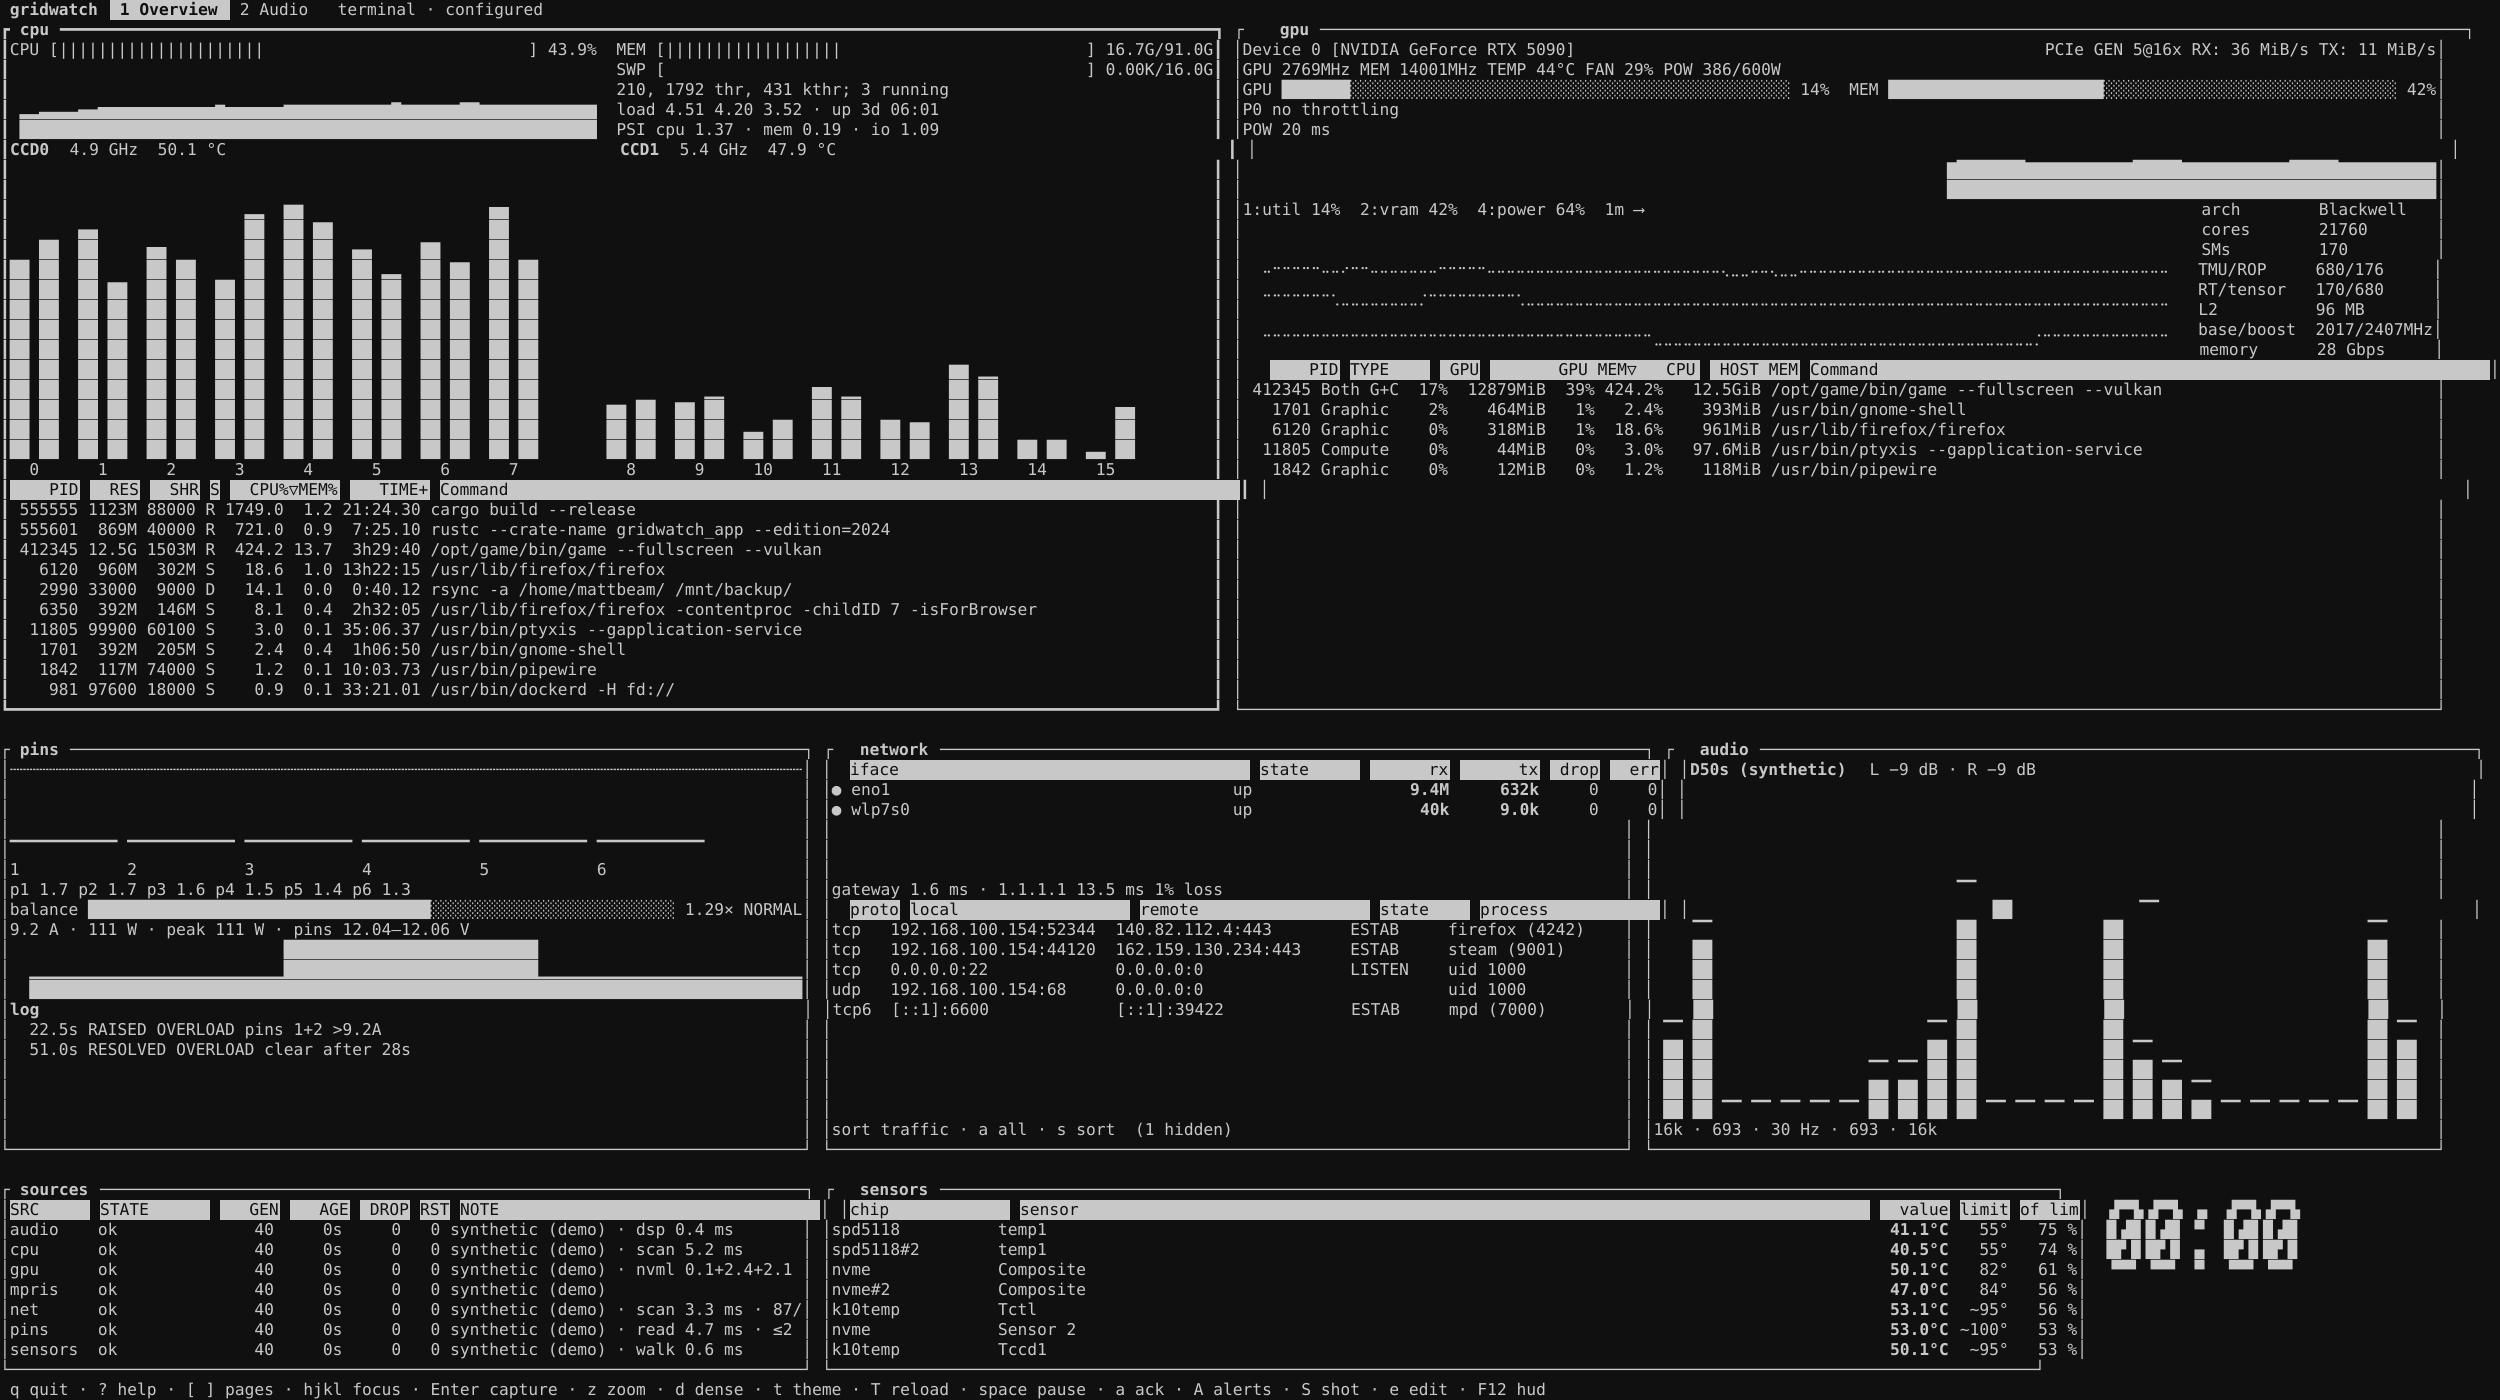
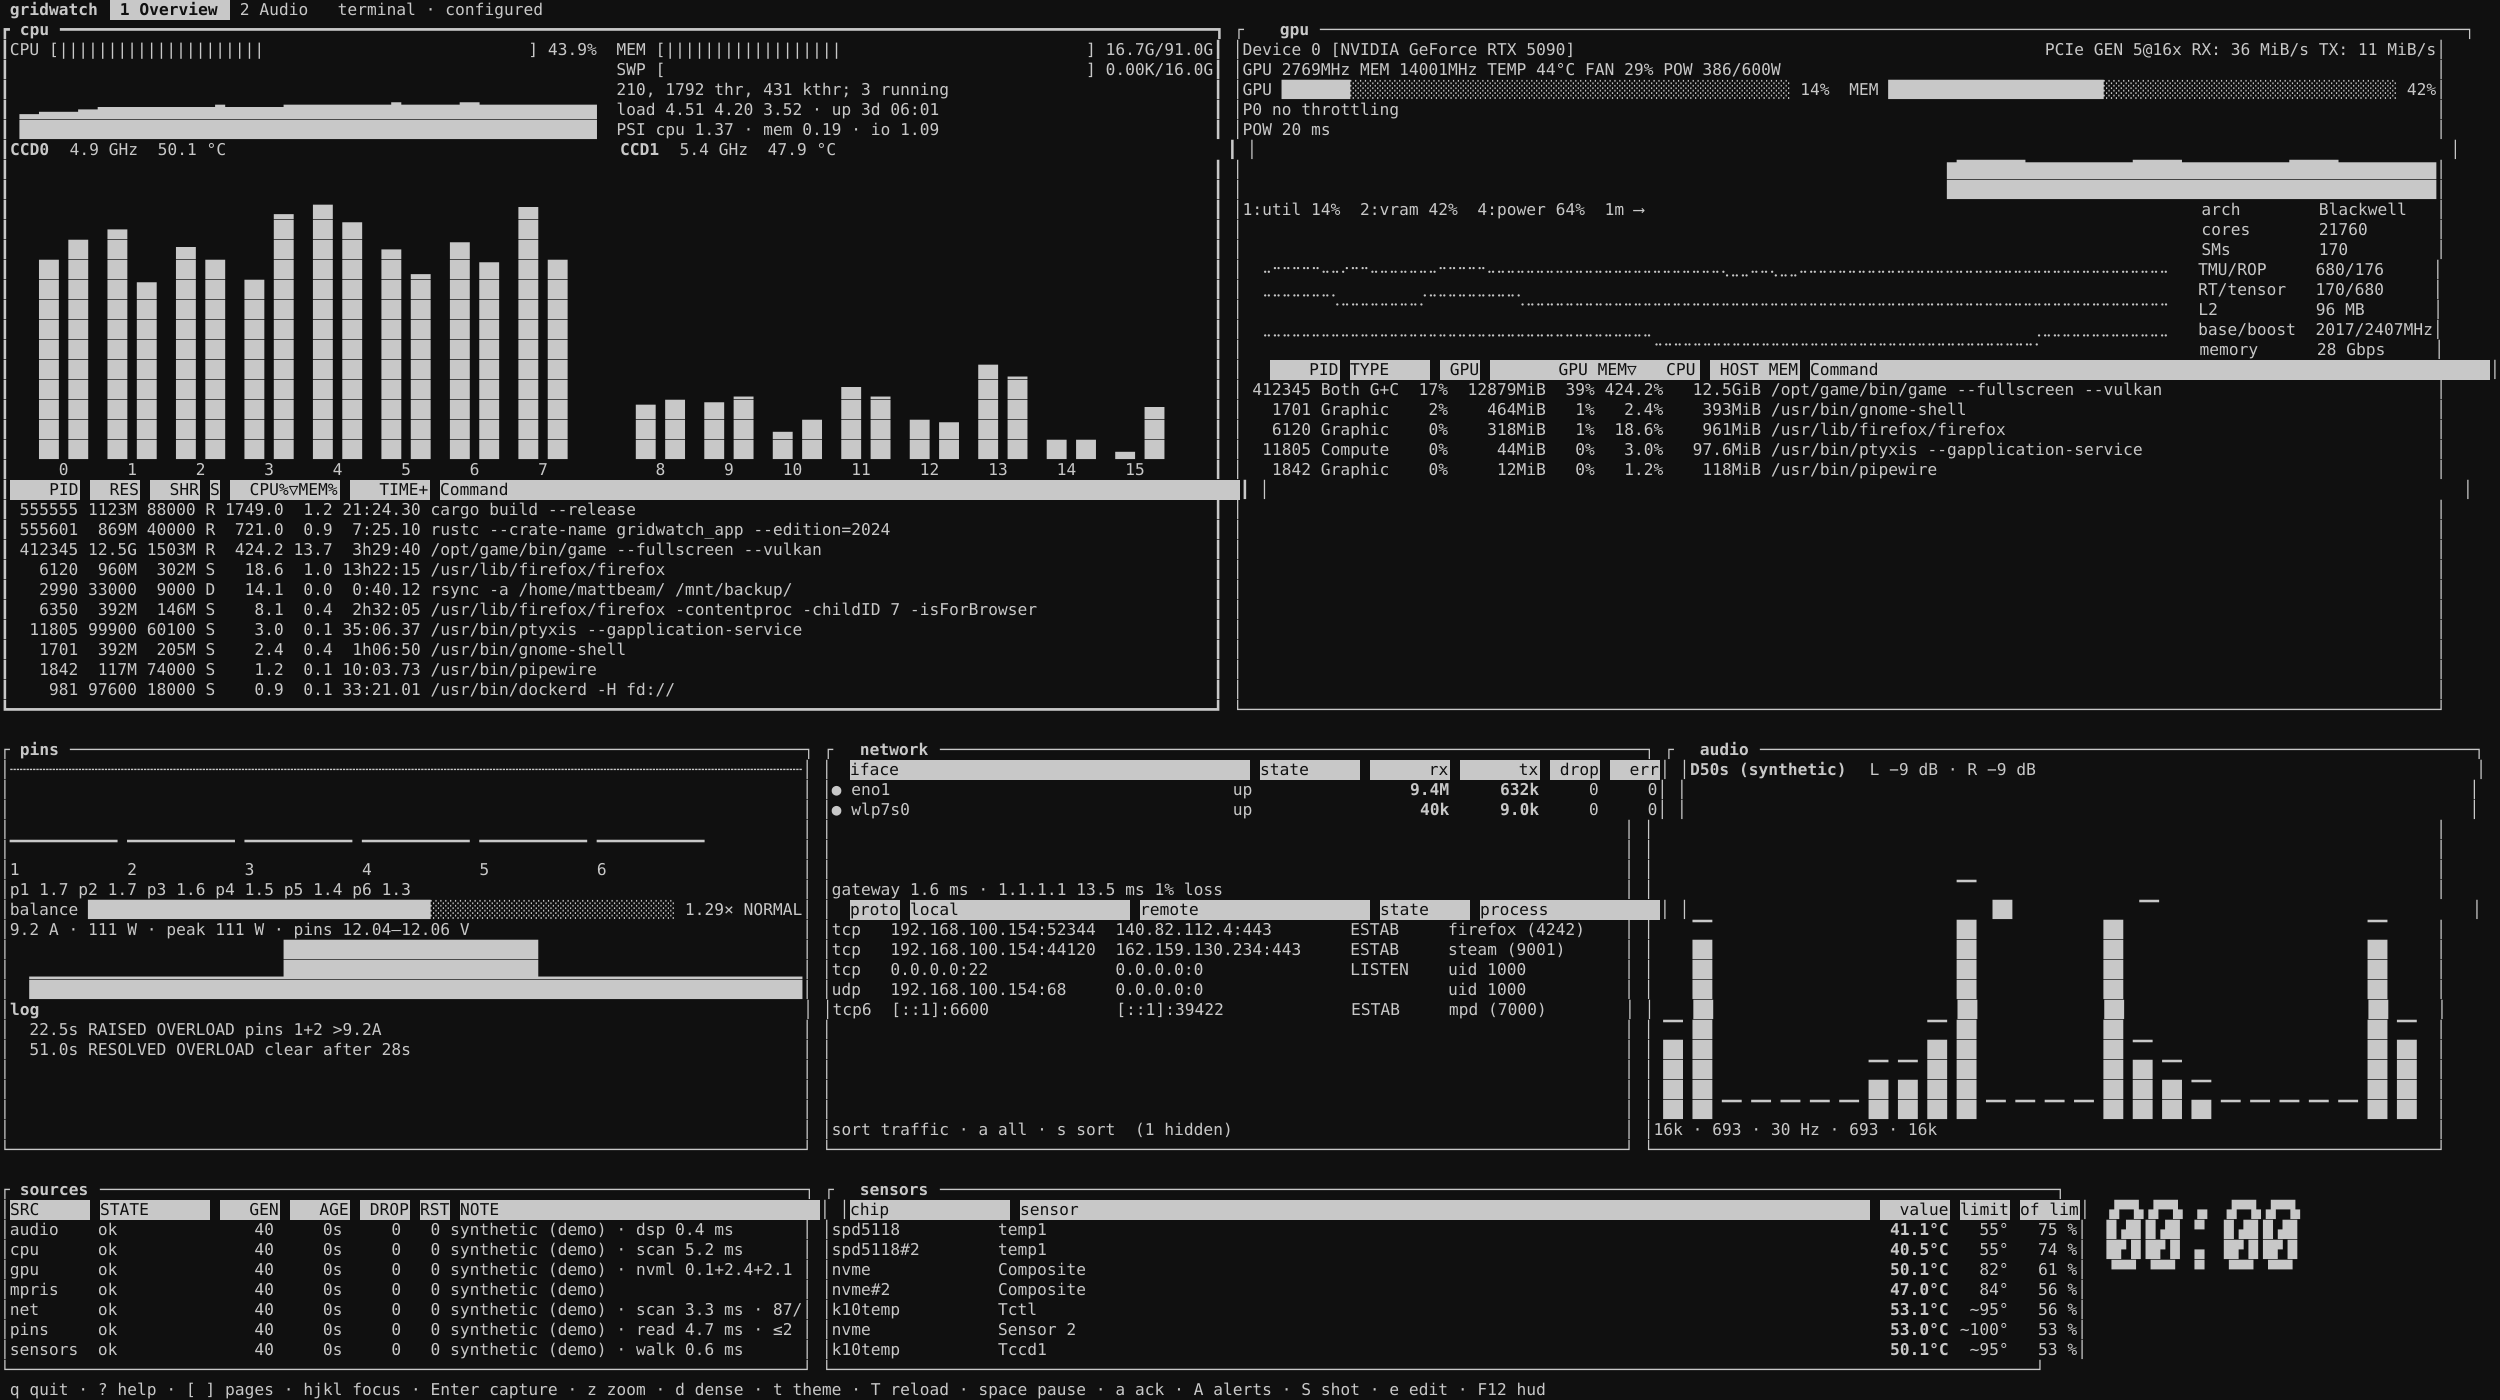
<svg xmlns="http://www.w3.org/2000/svg" width="2000" height="1120" viewBox="0 0 2000 1120" font-family="DejaVu Sans Mono, Menlo, Consolas, monospace" font-size="13">
  <rect width="2000" height="1120" fill="#101010" />
  <rect x="88" y="0" width="96" height="16" fill="#c8c8c8" />
  <rect x="1016" y="288" width="56" height="16" fill="#c8c8c8" />
  <rect x="1080" y="288" width="64" height="16" fill="#c8c8c8" />
  <rect x="1152" y="288" width="32" height="16" fill="#c8c8c8" />
  <rect x="1192" y="288" width="168" height="16" fill="#c8c8c8" />
  <rect x="1368" y="288" width="72" height="16" fill="#c8c8c8" />
  <rect x="1448" y="288" width="544" height="16" fill="#c8c8c8" />
  <rect x="8" y="384" width="56" height="16" fill="#c8c8c8" />
  <rect x="72" y="384" width="40" height="16" fill="#c8c8c8" />
  <rect x="120" y="384" width="40" height="16" fill="#c8c8c8" />
  <rect x="168" y="384" width="8" height="16" fill="#c8c8c8" />
  <rect x="184" y="384" width="88" height="16" fill="#c8c8c8" />
  <rect x="280" y="384" width="64" height="16" fill="#c8c8c8" />
  <rect x="352" y="384" width="640" height="16" fill="#c8c8c8" />
  <rect x="680" y="608" width="320" height="16" fill="#c8c8c8" />
  <rect x="1008" y="608" width="80" height="16" fill="#c8c8c8" />
  <rect x="1096" y="608" width="64" height="16" fill="#c8c8c8" />
  <rect x="1168" y="608" width="64" height="16" fill="#c8c8c8" />
  <rect x="1240" y="608" width="40" height="16" fill="#c8c8c8" />
  <rect x="1288" y="608" width="40" height="16" fill="#c8c8c8" />
  <rect x="680" y="720" width="40" height="16" fill="#c8c8c8" />
  <rect x="728" y="720" width="176" height="16" fill="#c8c8c8" />
  <rect x="912" y="720" width="184" height="16" fill="#c8c8c8" />
  <rect x="1104" y="720" width="72" height="16" fill="#c8c8c8" />
  <rect x="1184" y="720" width="144" height="16" fill="#c8c8c8" />
  <rect x="8" y="960" width="64" height="16" fill="#c8c8c8" />
  <rect x="80" y="960" width="88" height="16" fill="#c8c8c8" />
  <rect x="176" y="960" width="48" height="16" fill="#c8c8c8" />
  <rect x="232" y="960" width="48" height="16" fill="#c8c8c8" />
  <rect x="288" y="960" width="40" height="16" fill="#c8c8c8" />
  <rect x="336" y="960" width="24" height="16" fill="#c8c8c8" />
  <rect x="368" y="960" width="288" height="16" fill="#c8c8c8" />
  <rect x="680" y="960" width="128" height="16" fill="#c8c8c8" />
  <rect x="816" y="960" width="680" height="16" fill="#c8c8c8" />
  <rect x="1504" y="960" width="56" height="16" fill="#c8c8c8" />
  <rect x="1568" y="960" width="40" height="16" fill="#c8c8c8" />
  <rect x="1616" y="960" width="48" height="16" fill="#c8c8c8" />
  <text x="0" y="12" fill="#c8c8c8" font-weight="bold" textLength="88" lengthAdjust="spacingAndGlyphs" xml:space="preserve"> gridwatch </text>
  <text x="88" y="12" fill="#101010" font-weight="bold" textLength="96" lengthAdjust="spacingAndGlyphs" xml:space="preserve"> 1 Overview </text>
  <text x="184" y="12" fill="#c8c8c8" textLength="1816" lengthAdjust="spacingAndGlyphs" xml:space="preserve"> 2 Audio   terminal · configured                                                                                                                                                                                                   </text>
  <text x="0" y="28" fill="#c8c8c8" textLength="8" lengthAdjust="spacingAndGlyphs" xml:space="preserve">┏</text>
  <text x="8" y="28" fill="#c8c8c8" font-weight="bold" textLength="40" lengthAdjust="spacingAndGlyphs" xml:space="preserve"> cpu </text>
  <text x="48" y="28" fill="#c8c8c8" textLength="968" lengthAdjust="spacingAndGlyphs" xml:space="preserve">━━━━━━━━━━━━━━━━━━━━━━━━━━━━━━━━━━━━━━━━━━━━━━━━━━━━━━━━━━━━━━━━━━━━━━━━━━━━━━━━━━━━━━━━━━━━━━━━━━━━━━━━━━━━━━━━━━━━━━┓ ┌</text>
  <text x="1016" y="28" fill="#c8c8c8" font-weight="bold" textLength="40" lengthAdjust="spacingAndGlyphs" xml:space="preserve"> gpu </text>
  <text x="1056" y="28" fill="#c8c8c8" textLength="944" lengthAdjust="spacingAndGlyphs" xml:space="preserve">─────────────────────────────────────────────────────────────────────────────────────────────────────────────────────┐</text>
  <text x="0" y="44" fill="#c8c8c8" textLength="2000" lengthAdjust="spacingAndGlyphs" xml:space="preserve">┃CPU [|||||||||||||||||||||                           ] 43.9%  MEM [||||||||||||||||||                         ] 16.7G/91.0G┃ │Device 0 [NVIDIA GeForce RTX 5090]                                                PCIe GEN 5@16x RX: 36 MiB/s TX: 11 MiB/s│</text>
  <text x="0" y="60" fill="#c8c8c8" textLength="2000" lengthAdjust="spacingAndGlyphs" xml:space="preserve">┃                                                              SWP [                                           ] 0.00K/16.0G┃ │GPU 2769MHz MEM 14001MHz TEMP 44°C FAN 29% POW 386/600W                                                                   │</text>
  <text x="0" y="76" fill="#c8c8c8" textLength="2000" lengthAdjust="spacingAndGlyphs" xml:space="preserve">┃                                                              210, 1792 thr, 431 kthr; 3 running                           ┃ │GPU ███████░░░░░░░░░░░░░░░░░░░░░░░░░░░░░░░░░░░░░░░░░░░░░ 14%  MEM ██████████████████████░░░░░░░░░░░░░░░░░░░░░░░░░░░░░░ 42%│</text>
  <text x="0" y="92" fill="#c8c8c8" textLength="2000" lengthAdjust="spacingAndGlyphs" xml:space="preserve">┃ ▂▂▃▃▃▃▄▄▅▅▅▅▅▅▅▅▅▅▅▅▆▅▅▅▅▅▅▆▆▆▆▆▆▆▆▆▆▆▇▆▆▆▆▆▆▇▇▆▆▆▆▆▆▆▆▆▆▆▆  load 4.51 4.20 3.52 · up 3d 06:01                            ┃ │P0 no throttling                                                                                                          │</text>
  <text x="0" y="108" fill="#c8c8c8" textLength="2000" lengthAdjust="spacingAndGlyphs" xml:space="preserve">┃ ███████████████████████████████████████████████████████████  PSI cpu 1.37 · mem 0.19 · io 1.09                            ┃ │POW 20 ms                                                                                                                 │</text>
  <text x="0" y="124" fill="#c8c8c8" textLength="8" lengthAdjust="spacingAndGlyphs" xml:space="preserve">┃</text>
  <text x="8" y="124" fill="#c8c8c8" font-weight="bold" textLength="32" lengthAdjust="spacingAndGlyphs" xml:space="preserve">CCD0</text>
  <text x="40" y="124" fill="#c8c8c8" textLength="456" lengthAdjust="spacingAndGlyphs" xml:space="preserve">  4.9 GHz  50.1 °C                                       </text>
  <text x="496" y="124" fill="#c8c8c8" font-weight="bold" textLength="32" lengthAdjust="spacingAndGlyphs" xml:space="preserve">CCD1</text>
  <text x="528" y="124" fill="#c8c8c8" textLength="1472" lengthAdjust="spacingAndGlyphs" xml:space="preserve">  5.4 GHz  47.9 °C                                        ┃ │                                                                                                                          │</text>
  <text x="0" y="140" fill="#c8c8c8" textLength="2000" lengthAdjust="spacingAndGlyphs" xml:space="preserve">┃                                                                                                                           ┃ │                                                                        ▇███████▇▇▇▇▇▇▇▇▇▇▇█████▇▇▇▇▇▇▇▇▇▇▇█████▇▇▇▇▇▇▇▇▇▇│</text>
  <text x="0" y="156" fill="#c8c8c8" textLength="2000" lengthAdjust="spacingAndGlyphs" xml:space="preserve">┃                                                                                                                           ┃ │                                                                        ██████████████████████████████████████████████████│</text>
-   <text x="0" y="172" fill="#c8c8c8" textLength="2000" lengthAdjust="spacingAndGlyphs" xml:space="preserve">┃                        ▂▂  ▆▆                   ▅▅                                                                        ┃ │1:util 14%  2:vram 42%  4:power 64%  1m ⟶                                                         arch        Blackwell   │</text>
-   <text x="0" y="188" fill="#c8c8c8" textLength="2000" lengthAdjust="spacingAndGlyphs" xml:space="preserve">┃       ▄▄               ██  ██ ▇▇                ██                                                                        ┃ │                                                                                                  cores       21760       │</text>
-   <text x="0" y="204" fill="#c8c8c8" textLength="2000" lengthAdjust="spacingAndGlyphs" xml:space="preserve">┃   ██  ██     ▅▅        ██  ██ ██  ▄▄     ▇▇     ██                                                                        ┃ │                                                                                                  SMs         170         │</text>
-   <text x="0" y="220" fill="#c8c8c8" textLength="2000" lengthAdjust="spacingAndGlyphs" xml:space="preserve">┃██ ██  ██     ██ ██     ██  ██ ██  ██ ▂▂  ██ ▇▇  ██ ██                                                                     ┃ │  ⠤⠒⠒⠒⠒⠒⠤⠤⠔⠒⠒⠤⠤⠤⠤⠤⠤⠤⠒⠒⠒⠒⠒⠤⠤⠤⠤⠤⠤⠤⠤⠤⠤⠤⠤⠤⠤⠤⠤⠤⠤⠤⠤⠤⠤⠤⠤⢄⣀⣀⠤⠤⢄⣀⣀⠤⠤⠤⠤⠤⠤⠤⠤⠤⠤⠤⠤⠤⠤⠤⠤⠤⠤⠤⠤⠤⠤⠤⠤⠤⠤⠤⠤⠤⠤⠤⠤⠤⠤⠤⠤⠤⠤   TMU/ROP     680/176     │</text>
-   <text x="0" y="236" fill="#c8c8c8" textLength="2000" lengthAdjust="spacingAndGlyphs" xml:space="preserve">┃██ ██  ██ ▇▇  ██ ██  ██ ██  ██ ██  ██ ██  ██ ██  ██ ██                                                                     ┃ │  ⣀⣀⣀⣀⣀⣀⣀⡀        ⢀⣀⣀⣀⣀⣀⣀⣀⣀⣀⡀                                                                     RT/tensor   170/680     │</text>
-   <text x="0" y="252" fill="#c8c8c8" textLength="2000" lengthAdjust="spacingAndGlyphs" xml:space="preserve">┃██ ██  ██ ██  ██ ██  ██ ██  ██ ██  ██ ██  ██ ██  ██ ██                                                                     ┃ │         ⠈⠉⠉⠉⠉⠉⠉⠉⠉⠁         ⠈⠉⠉⠉⠉⠉⠉⠉⠉⠉⠉⠉⠉⠉⠉⠉⠉⠉⠉⠉⠉⠉⠉⠉⠉⠉⠉⠉⠉⠉⠉⠉⠉⠉⠉⠉⠉⠉⠉⠉⠉⠉⠉⠉⠉⠉⠉⠉⠉⠉⠉⠉⠉⠉⠉⠉⠉⠉⠉⠉⠉⠉⠉⠉⠉⠉⠉   L2          96 MB       │</text>
-   <text x="0" y="268" fill="#c8c8c8" textLength="2000" lengthAdjust="spacingAndGlyphs" xml:space="preserve">┃██ ██  ██ ██  ██ ██  ██ ██  ██ ██  ██ ██  ██ ██  ██ ██                                                                     ┃ │  ⣀⣀⣀⣀⣀⣀⣀⣀⣀⣀⣀⣀⣀⣀⣀⣀⣀⣀⣀⣀⣀⣀⣀⣀⣀⣀⣀⣀⣀⣀⣀⣀⣀⣀⣀⣀⣀⣀⣀⣀                                       ⢀⣀⣀⣀⣀⣀⣀⣀⣀⣀⣀⣀⣀⣀   base/boost  2017/2407MHz│</text>
-   <text x="0" y="284" fill="#c8c8c8" textLength="2000" lengthAdjust="spacingAndGlyphs" xml:space="preserve">┃██ ██  ██ ██  ██ ██  ██ ██  ██ ██  ██ ██  ██ ██  ██ ██                                                                     ┃ │                                          ⠉⠉⠉⠉⠉⠉⠉⠉⠉⠉⠉⠉⠉⠉⠉⠉⠉⠉⠉⠉⠉⠉⠉⠉⠉⠉⠉⠉⠉⠉⠉⠉⠉⠉⠉⠉⠉⠉⠉⠁                memory      28 Gbps     │</text>
-   <text x="0" y="300" fill="#c8c8c8" textLength="1016" lengthAdjust="spacingAndGlyphs" xml:space="preserve">┃██ ██  ██ ██  ██ ██  ██ ██  ██ ██  ██ ██  ██ ██  ██ ██                                          ▆▆ ▁▁                      ┃ │</text>
+   <text x="0" y="172" fill="#c8c8c8" textLength="2000" lengthAdjust="spacingAndGlyphs" xml:space="preserve">┃                           ▂▂  ▆▆                   ▅▅                                                                     ┃ │1:util 14%  2:vram 42%  4:power 64%  1m ⟶                                                         arch        Blackwell   │</text>
+   <text x="0" y="188" fill="#c8c8c8" textLength="2000" lengthAdjust="spacingAndGlyphs" xml:space="preserve">┃          ▄▄               ██  ██ ▇▇                ██                                                                     ┃ │                                                                                                  cores       21760       │</text>
+   <text x="0" y="204" fill="#c8c8c8" textLength="2000" lengthAdjust="spacingAndGlyphs" xml:space="preserve">┃      ██  ██     ▅▅        ██  ██ ██  ▄▄     ▇▇     ██                                                                     ┃ │                                                                                                  SMs         170         │</text>
+   <text x="0" y="220" fill="#c8c8c8" textLength="2000" lengthAdjust="spacingAndGlyphs" xml:space="preserve">┃   ██ ██  ██     ██ ██     ██  ██ ██  ██ ▂▂  ██ ▇▇  ██ ██                                                                  ┃ │  ⠤⠒⠒⠒⠒⠒⠤⠤⠔⠒⠒⠤⠤⠤⠤⠤⠤⠤⠒⠒⠒⠒⠒⠤⠤⠤⠤⠤⠤⠤⠤⠤⠤⠤⠤⠤⠤⠤⠤⠤⠤⠤⠤⠤⠤⠤⠤⢄⣀⣀⠤⠤⢄⣀⣀⠤⠤⠤⠤⠤⠤⠤⠤⠤⠤⠤⠤⠤⠤⠤⠤⠤⠤⠤⠤⠤⠤⠤⠤⠤⠤⠤⠤⠤⠤⠤⠤⠤⠤⠤⠤⠤⠤   TMU/ROP     680/176     │</text>
+   <text x="0" y="236" fill="#c8c8c8" textLength="2000" lengthAdjust="spacingAndGlyphs" xml:space="preserve">┃   ██ ██  ██ ▇▇  ██ ██  ██ ██  ██ ██  ██ ██  ██ ██  ██ ██                                                                  ┃ │  ⣀⣀⣀⣀⣀⣀⣀⡀        ⢀⣀⣀⣀⣀⣀⣀⣀⣀⣀⡀                                                                     RT/tensor   170/680     │</text>
+   <text x="0" y="252" fill="#c8c8c8" textLength="2000" lengthAdjust="spacingAndGlyphs" xml:space="preserve">┃   ██ ██  ██ ██  ██ ██  ██ ██  ██ ██  ██ ██  ██ ██  ██ ██                                                                  ┃ │         ⠈⠉⠉⠉⠉⠉⠉⠉⠉⠁         ⠈⠉⠉⠉⠉⠉⠉⠉⠉⠉⠉⠉⠉⠉⠉⠉⠉⠉⠉⠉⠉⠉⠉⠉⠉⠉⠉⠉⠉⠉⠉⠉⠉⠉⠉⠉⠉⠉⠉⠉⠉⠉⠉⠉⠉⠉⠉⠉⠉⠉⠉⠉⠉⠉⠉⠉⠉⠉⠉⠉⠉⠉⠉⠉⠉⠉⠉   L2          96 MB       │</text>
+   <text x="0" y="268" fill="#c8c8c8" textLength="2000" lengthAdjust="spacingAndGlyphs" xml:space="preserve">┃   ██ ██  ██ ██  ██ ██  ██ ██  ██ ██  ██ ██  ██ ██  ██ ██                                                                  ┃ │  ⣀⣀⣀⣀⣀⣀⣀⣀⣀⣀⣀⣀⣀⣀⣀⣀⣀⣀⣀⣀⣀⣀⣀⣀⣀⣀⣀⣀⣀⣀⣀⣀⣀⣀⣀⣀⣀⣀⣀⣀                                       ⢀⣀⣀⣀⣀⣀⣀⣀⣀⣀⣀⣀⣀⣀   base/boost  2017/2407MHz│</text>
+   <text x="0" y="284" fill="#c8c8c8" textLength="2000" lengthAdjust="spacingAndGlyphs" xml:space="preserve">┃   ██ ██  ██ ██  ██ ██  ██ ██  ██ ██  ██ ██  ██ ██  ██ ██                                                                  ┃ │                                          ⠉⠉⠉⠉⠉⠉⠉⠉⠉⠉⠉⠉⠉⠉⠉⠉⠉⠉⠉⠉⠉⠉⠉⠉⠉⠉⠉⠉⠉⠉⠉⠉⠉⠉⠉⠉⠉⠉⠉⠁                memory      28 Gbps     │</text>
+   <text x="0" y="300" fill="#c8c8c8" textLength="1016" lengthAdjust="spacingAndGlyphs" xml:space="preserve">┃   ██ ██  ██ ██  ██ ██  ██ ██  ██ ██  ██ ██  ██ ██  ██ ██                                          ▆▆ ▁▁                   ┃ │</text>
  <text x="1016" y="300" fill="#101010" textLength="56" lengthAdjust="spacingAndGlyphs" xml:space="preserve">    PID</text>
  <text x="1080" y="300" fill="#101010" textLength="64" lengthAdjust="spacingAndGlyphs" xml:space="preserve">TYPE    </text>
  <text x="1152" y="300" fill="#101010" textLength="32" lengthAdjust="spacingAndGlyphs" xml:space="preserve"> GPU</text>
  <text x="1192" y="300" fill="#101010" textLength="168" lengthAdjust="spacingAndGlyphs" xml:space="preserve">       GPU MEM▽   CPU</text>
  <text x="1368" y="300" fill="#101010" textLength="72" lengthAdjust="spacingAndGlyphs" xml:space="preserve"> HOST MEM</text>
  <text x="1448" y="300" fill="#101010" textLength="544" lengthAdjust="spacingAndGlyphs" xml:space="preserve">Command                                                             </text>
  <text x="1992" y="300" fill="#c8c8c8" textLength="8" lengthAdjust="spacingAndGlyphs" xml:space="preserve">│</text>
-   <text x="0" y="316" fill="#c8c8c8" textLength="2000" lengthAdjust="spacingAndGlyphs" xml:space="preserve">┃██ ██  ██ ██  ██ ██  ██ ██  ██ ██  ██ ██  ██ ██  ██ ██                 ▁▁         ▅▅ ▁▁         ██ ██                      ┃ │ 412345 Both G+C  17%  12879MiB  39% 424.2%   12.5GiB /opt/game/bin/game --fullscreen --vulkan                            │</text>
-   <text x="0" y="332" fill="#c8c8c8" textLength="2000" lengthAdjust="spacingAndGlyphs" xml:space="preserve">┃██ ██  ██ ██  ██ ██  ██ ██  ██ ██  ██ ██  ██ ██  ██ ██       ▆▆ ██  ▇▇ ██         ██ ██         ██ ██            ▅▅        ┃ │   1701 Graphic    2%    464MiB   1%   2.4%    393MiB /usr/bin/gnome-shell                                                │</text>
-   <text x="0" y="348" fill="#c8c8c8" textLength="2000" lengthAdjust="spacingAndGlyphs" xml:space="preserve">┃██ ██  ██ ██  ██ ██  ██ ██  ██ ██  ██ ██  ██ ██  ██ ██       ██ ██  ██ ██  ▃▃ ██  ██ ██  ██ ▇▇  ██ ██            ██        ┃ │   6120 Graphic    0%    318MiB   1%  18.6%    961MiB /usr/lib/firefox/firefox                                            │</text>
-   <text x="0" y="364" fill="#c8c8c8" textLength="2000" lengthAdjust="spacingAndGlyphs" xml:space="preserve">┃██ ██  ██ ██  ██ ██  ██ ██  ██ ██  ██ ██  ██ ██  ██ ██       ██ ██  ██ ██  ██ ██  ██ ██  ██ ██  ██ ██  ██ ██  ▃▃ ██        ┃ │  11805 Compute    0%     44MiB   0%   3.0%   97.6MiB /usr/bin/ptyxis --gapplication-service                              │</text>
-   <text x="0" y="380" fill="#c8c8c8" textLength="2000" lengthAdjust="spacingAndGlyphs" xml:space="preserve">┃  0      1      2      3      4      5      6      7           8      9     10     11     12     13     14     15          ┃ │   1842 Graphic    0%     12MiB   0%   1.2%    118MiB /usr/bin/pipewire                                                   │</text>
+   <text x="0" y="316" fill="#c8c8c8" textLength="2000" lengthAdjust="spacingAndGlyphs" xml:space="preserve">┃   ██ ██  ██ ██  ██ ██  ██ ██  ██ ██  ██ ██  ██ ██  ██ ██                 ▁▁         ▅▅ ▁▁         ██ ██                   ┃ │ 412345 Both G+C  17%  12879MiB  39% 424.2%   12.5GiB /opt/game/bin/game --fullscreen --vulkan                            │</text>
+   <text x="0" y="332" fill="#c8c8c8" textLength="2000" lengthAdjust="spacingAndGlyphs" xml:space="preserve">┃   ██ ██  ██ ██  ██ ██  ██ ██  ██ ██  ██ ██  ██ ██  ██ ██       ▆▆ ██  ▇▇ ██         ██ ██         ██ ██            ▅▅     ┃ │   1701 Graphic    2%    464MiB   1%   2.4%    393MiB /usr/bin/gnome-shell                                                │</text>
+   <text x="0" y="348" fill="#c8c8c8" textLength="2000" lengthAdjust="spacingAndGlyphs" xml:space="preserve">┃   ██ ██  ██ ██  ██ ██  ██ ██  ██ ██  ██ ██  ██ ██  ██ ██       ██ ██  ██ ██  ▃▃ ██  ██ ██  ██ ▇▇  ██ ██            ██     ┃ │   6120 Graphic    0%    318MiB   1%  18.6%    961MiB /usr/lib/firefox/firefox                                            │</text>
+   <text x="0" y="364" fill="#c8c8c8" textLength="2000" lengthAdjust="spacingAndGlyphs" xml:space="preserve">┃   ██ ██  ██ ██  ██ ██  ██ ██  ██ ██  ██ ██  ██ ██  ██ ██       ██ ██  ██ ██  ██ ██  ██ ██  ██ ██  ██ ██  ██ ██  ▃▃ ██     ┃ │  11805 Compute    0%     44MiB   0%   3.0%   97.6MiB /usr/bin/ptyxis --gapplication-service                              │</text>
+   <text x="0" y="380" fill="#c8c8c8" textLength="2000" lengthAdjust="spacingAndGlyphs" xml:space="preserve">┃     0      1      2      3      4      5      6      7           8      9     10     11     12     13     14     15       ┃ │   1842 Graphic    0%     12MiB   0%   1.2%    118MiB /usr/bin/pipewire                                                   │</text>
  <text x="0" y="396" fill="#c8c8c8" textLength="8" lengthAdjust="spacingAndGlyphs" xml:space="preserve">┃</text>
  <text x="8" y="396" fill="#101010" textLength="56" lengthAdjust="spacingAndGlyphs" xml:space="preserve">    PID</text>
  <text x="72" y="396" fill="#101010" textLength="40" lengthAdjust="spacingAndGlyphs" xml:space="preserve">  RES</text>
  <text x="120" y="396" fill="#101010" textLength="40" lengthAdjust="spacingAndGlyphs" xml:space="preserve">  SHR</text>
  <text x="168" y="396" fill="#101010" textLength="8" lengthAdjust="spacingAndGlyphs" xml:space="preserve">S</text>
  <text x="184" y="396" fill="#101010" textLength="88" lengthAdjust="spacingAndGlyphs" xml:space="preserve">  CPU%▽MEM%</text>
  <text x="280" y="396" fill="#101010" textLength="64" lengthAdjust="spacingAndGlyphs" xml:space="preserve">   TIME+</text>
  <text x="352" y="396" fill="#101010" textLength="640" lengthAdjust="spacingAndGlyphs" xml:space="preserve">Command                                                                         </text>
  <text x="992" y="396" fill="#c8c8c8" textLength="1008" lengthAdjust="spacingAndGlyphs" xml:space="preserve">┃ │                                                                                                                          │</text>
  <text x="0" y="412" fill="#c8c8c8" textLength="2000" lengthAdjust="spacingAndGlyphs" xml:space="preserve">┃ 555555 1123M 88000 R 1749.0  1.2 21:24.30 cargo build --release                                                           ┃ │                                                                                                                          │</text>
  <text x="0" y="428" fill="#c8c8c8" textLength="2000" lengthAdjust="spacingAndGlyphs" xml:space="preserve">┃ 555601  869M 40000 R  721.0  0.9  7:25.10 rustc --crate-name gridwatch_app --edition=2024                                 ┃ │                                                                                                                          │</text>
  <text x="0" y="444" fill="#c8c8c8" textLength="2000" lengthAdjust="spacingAndGlyphs" xml:space="preserve">┃ 412345 12.5G 1503M R  424.2 13.7  3h29:40 /opt/game/bin/game --fullscreen --vulkan                                        ┃ │                                                                                                                          │</text>
  <text x="0" y="460" fill="#c8c8c8" textLength="2000" lengthAdjust="spacingAndGlyphs" xml:space="preserve">┃   6120  960M  302M S   18.6  1.0 13h22:15 /usr/lib/firefox/firefox                                                        ┃ │                                                                                                                          │</text>
  <text x="0" y="476" fill="#c8c8c8" textLength="2000" lengthAdjust="spacingAndGlyphs" xml:space="preserve">┃   2990 33000  9000 D   14.1  0.0  0:40.12 rsync -a /home/mattbeam/ /mnt/backup/                                           ┃ │                                                                                                                          │</text>
  <text x="0" y="492" fill="#c8c8c8" textLength="2000" lengthAdjust="spacingAndGlyphs" xml:space="preserve">┃   6350  392M  146M S    8.1  0.4  2h32:05 /usr/lib/firefox/firefox -contentproc -childID 7 -isForBrowser                  ┃ │                                                                                                                          │</text>
  <text x="0" y="508" fill="#c8c8c8" textLength="2000" lengthAdjust="spacingAndGlyphs" xml:space="preserve">┃  11805 99900 60100 S    3.0  0.1 35:06.37 /usr/bin/ptyxis --gapplication-service                                          ┃ │                                                                                                                          │</text>
  <text x="0" y="524" fill="#c8c8c8" textLength="2000" lengthAdjust="spacingAndGlyphs" xml:space="preserve">┃   1701  392M  205M S    2.4  0.4  1h06:50 /usr/bin/gnome-shell                                                            ┃ │                                                                                                                          │</text>
  <text x="0" y="540" fill="#c8c8c8" textLength="2000" lengthAdjust="spacingAndGlyphs" xml:space="preserve">┃   1842  117M 74000 S    1.2  0.1 10:03.73 /usr/bin/pipewire                                                               ┃ │                                                                                                                          │</text>
  <text x="0" y="556" fill="#c8c8c8" textLength="2000" lengthAdjust="spacingAndGlyphs" xml:space="preserve">┃    981 97600 18000 S    0.9  0.1 33:21.01 /usr/bin/dockerd -H fd://                                                       ┃ │                                                                                                                          │</text>
  <text x="0" y="572" fill="#c8c8c8" textLength="2000" lengthAdjust="spacingAndGlyphs" xml:space="preserve">┗━━━━━━━━━━━━━━━━━━━━━━━━━━━━━━━━━━━━━━━━━━━━━━━━━━━━━━━━━━━━━━━━━━━━━━━━━━━━━━━━━━━━━━━━━━━━━━━━━━━━━━━━━━━━━━━━━━━━━━━━━━━┛ └──────────────────────────────────────────────────────────────────────────────────────────────────────────────────────────┘</text>
  <text x="0" y="604" fill="#c8c8c8" textLength="8" lengthAdjust="spacingAndGlyphs" xml:space="preserve">┌</text>
  <text x="8" y="604" fill="#c8c8c8" font-weight="bold" textLength="48" lengthAdjust="spacingAndGlyphs" xml:space="preserve"> pins </text>
  <text x="56" y="604" fill="#c8c8c8" textLength="624" lengthAdjust="spacingAndGlyphs" xml:space="preserve">───────────────────────────────────────────────────────────────────────────┐ ┌</text>
  <text x="680" y="604" fill="#c8c8c8" font-weight="bold" textLength="72" lengthAdjust="spacingAndGlyphs" xml:space="preserve"> network </text>
  <text x="752" y="604" fill="#c8c8c8" textLength="600" lengthAdjust="spacingAndGlyphs" xml:space="preserve">────────────────────────────────────────────────────────────────────────┐ ┌</text>
  <text x="1352" y="604" fill="#c8c8c8" font-weight="bold" textLength="56" lengthAdjust="spacingAndGlyphs" xml:space="preserve"> audio </text>
  <text x="1408" y="604" fill="#c8c8c8" textLength="592" lengthAdjust="spacingAndGlyphs" xml:space="preserve">─────────────────────────────────────────────────────────────────────────┐</text>
  <text x="0" y="620" fill="#c8c8c8" textLength="680" lengthAdjust="spacingAndGlyphs" xml:space="preserve">│┄┄┄┄┄┄┄┄┄┄┄┄┄┄┄┄┄┄┄┄┄┄┄┄┄┄┄┄┄┄┄┄┄┄┄┄┄┄┄┄┄┄┄┄┄┄┄┄┄┄┄┄┄┄┄┄┄┄┄┄┄┄┄┄┄┄┄┄┄┄┄┄┄┄┄┄┄┄┄┄┄│ │</text>
  <text x="680" y="620" fill="#101010" textLength="320" lengthAdjust="spacingAndGlyphs" xml:space="preserve">iface                                   </text>
  <text x="1008" y="620" fill="#101010" textLength="80" lengthAdjust="spacingAndGlyphs" xml:space="preserve">state     </text>
  <text x="1096" y="620" fill="#101010" textLength="64" lengthAdjust="spacingAndGlyphs" xml:space="preserve">      rx</text>
  <text x="1168" y="620" fill="#101010" textLength="64" lengthAdjust="spacingAndGlyphs" xml:space="preserve">      tx</text>
  <text x="1240" y="620" fill="#101010" textLength="40" lengthAdjust="spacingAndGlyphs" xml:space="preserve"> drop</text>
  <text x="1288" y="620" fill="#101010" textLength="40" lengthAdjust="spacingAndGlyphs" xml:space="preserve">  err</text>
  <text x="1328" y="620" fill="#c8c8c8" textLength="24" lengthAdjust="spacingAndGlyphs" xml:space="preserve">│ │</text>
  <text x="1352" y="620" fill="#c8c8c8" font-weight="bold" textLength="128" lengthAdjust="spacingAndGlyphs" xml:space="preserve">D50s (synthetic)</text>
  <text x="1480" y="620" fill="#c8c8c8" textLength="520" lengthAdjust="spacingAndGlyphs" xml:space="preserve">  L −9 dB · R −9 dB                                             │</text>
  <text x="0" y="636" fill="#c8c8c8" textLength="1128" lengthAdjust="spacingAndGlyphs" xml:space="preserve">│                                                                                 │ │● eno1                                   up             </text>
  <text x="1128" y="636" fill="#c8c8c8" font-weight="bold" textLength="32" lengthAdjust="spacingAndGlyphs" xml:space="preserve">9.4M</text>
  <text x="1200" y="636" fill="#c8c8c8" font-weight="bold" textLength="32" lengthAdjust="spacingAndGlyphs" xml:space="preserve">632k</text>
  <text x="1232" y="636" fill="#c8c8c8" textLength="768" lengthAdjust="spacingAndGlyphs" xml:space="preserve">     0     0│ │                                                                                │</text>
  <text x="0" y="652" fill="#c8c8c8" textLength="1136" lengthAdjust="spacingAndGlyphs" xml:space="preserve">│                                                                                 │ │● wlp7s0                                 up              </text>
  <text x="1136" y="652" fill="#c8c8c8" font-weight="bold" textLength="24" lengthAdjust="spacingAndGlyphs" xml:space="preserve">40k</text>
  <text x="1200" y="652" fill="#c8c8c8" font-weight="bold" textLength="32" lengthAdjust="spacingAndGlyphs" xml:space="preserve">9.0k</text>
  <text x="1232" y="652" fill="#c8c8c8" textLength="768" lengthAdjust="spacingAndGlyphs" xml:space="preserve">     0     0│ │                                                                                │</text>
  <text x="0" y="668" fill="#c8c8c8" textLength="2000" lengthAdjust="spacingAndGlyphs" xml:space="preserve">│                                                                                 │ │                                                                                 │ │                                                                                │</text>
  <text x="0" y="684" fill="#c8c8c8" textLength="2000" lengthAdjust="spacingAndGlyphs" xml:space="preserve">│▔▔▔▔▔▔▔▔▔▔▔ ▔▔▔▔▔▔▔▔▔▔▔ ▔▔▔▔▔▔▔▔▔▔▔ ▔▔▔▔▔▔▔▔▔▔▔ ▔▔▔▔▔▔▔▔▔▔▔ ▔▔▔▔▔▔▔▔▔▔▔          │ │                                                                                 │ │                                                                                │</text>
  <text x="0" y="700" fill="#c8c8c8" textLength="2000" lengthAdjust="spacingAndGlyphs" xml:space="preserve">│1           2           3           4           5           6                    │ │                                                                                 │ │                                                                                │</text>
  <text x="0" y="716" fill="#c8c8c8" textLength="2000" lengthAdjust="spacingAndGlyphs" xml:space="preserve">│p1 1.7 p2 1.7 p3 1.6 p4 1.5 p5 1.4 p6 1.3                                        │ │gateway 1.6 ms · 1.1.1.1 13.5 ms 1% loss                                         │ │                               ▔▔                                               │</text>
  <text x="0" y="732" fill="#c8c8c8" textLength="680" lengthAdjust="spacingAndGlyphs" xml:space="preserve">│balance ███████████████████████████████████░░░░░░░░░░░░░░░░░░░░░░░░░ 1.29× NORMAL│ │</text>
  <text x="680" y="732" fill="#101010" textLength="40" lengthAdjust="spacingAndGlyphs" xml:space="preserve">proto</text>
  <text x="728" y="732" fill="#101010" textLength="176" lengthAdjust="spacingAndGlyphs" xml:space="preserve">local                 </text>
  <text x="912" y="732" fill="#101010" textLength="184" lengthAdjust="spacingAndGlyphs" xml:space="preserve">remote                 </text>
  <text x="1104" y="732" fill="#101010" textLength="72" lengthAdjust="spacingAndGlyphs" xml:space="preserve">state    </text>
  <text x="1184" y="732" fill="#101010" textLength="144" lengthAdjust="spacingAndGlyphs" xml:space="preserve">process           </text>
  <text x="1328" y="732" fill="#c8c8c8" textLength="672" lengthAdjust="spacingAndGlyphs" xml:space="preserve">│ │                               ██             ▔▔                                │</text>
  <text x="0" y="748" fill="#c8c8c8" textLength="2000" lengthAdjust="spacingAndGlyphs" xml:space="preserve">│9.2 A · 111 W · peak 111 W · pins 12.04–12.06 V                                  │ │tcp   192.168.100.154:52344  140.82.112.4:443        ESTAB     firefox (4242)    │ │    ▔▔                         ██             ██                         ▔▔     │</text>
  <text x="0" y="764" fill="#c8c8c8" textLength="2000" lengthAdjust="spacingAndGlyphs" xml:space="preserve">│                            ██████████████████████████                           │ │tcp   192.168.100.154:44120  162.159.130.234:443     ESTAB     steam (9001)      │ │    ██                         ██             ██                         ██     │</text>
  <text x="0" y="780" fill="#c8c8c8" textLength="2000" lengthAdjust="spacingAndGlyphs" xml:space="preserve">│  ▁▁▁▁▁▁▁▁▁▁▁▁▁▁▁▁▁▁▁▁▁▁▁▁▁▁██████████████████████████▁▁▁▁▁▁▁▁▁▁▁▁▁▁▁▁▁▁▁▁▁▁▁▁▁▁▁│ │tcp   0.0.0.0:22             0.0.0.0:0               LISTEN    uid 1000          │ │    ██                         ██             ██                         ██     │</text>
  <text x="0" y="796" fill="#c8c8c8" textLength="2000" lengthAdjust="spacingAndGlyphs" xml:space="preserve">│  ███████████████████████████████████████████████████████████████████████████████│ │udp   192.168.100.154:68     0.0.0.0:0                         uid 1000          │ │    ██                         ██             ██                         ██     │</text>
  <text x="0" y="812" fill="#c8c8c8" textLength="8" lengthAdjust="spacingAndGlyphs" xml:space="preserve">│</text>
  <text x="8" y="812" fill="#c8c8c8" font-weight="bold" textLength="24" lengthAdjust="spacingAndGlyphs" xml:space="preserve">log</text>
  <text x="32" y="812" fill="#c8c8c8" textLength="1968" lengthAdjust="spacingAndGlyphs" xml:space="preserve">                                                                              │ │tcp6  [::1]:6600             [::1]:39422             ESTAB     mpd (7000)        │ │    ██                         ██             ██                         ██     │</text>
  <text x="0" y="828" fill="#c8c8c8" textLength="2000" lengthAdjust="spacingAndGlyphs" xml:space="preserve">│  22.5s RAISED OVERLOAD pins 1+2 &gt;9.2A                                           │ │                                                                                 │ │ ▔▔ ██                      ▔▔ ██             ██                         ██ ▔▔  │</text>
  <text x="0" y="844" fill="#c8c8c8" textLength="2000" lengthAdjust="spacingAndGlyphs" xml:space="preserve">│  51.0s RESOLVED OVERLOAD clear after 28s                                        │ │                                                                                 │ │ ██ ██                      ██ ██             ██ ▔▔                      ██ ██  │</text>
  <text x="0" y="860" fill="#c8c8c8" textLength="2000" lengthAdjust="spacingAndGlyphs" xml:space="preserve">│                                                                                 │ │                                                                                 │ │ ██ ██                ▔▔ ▔▔ ██ ██             ██ ██ ▔▔                   ██ ██  │</text>
  <text x="0" y="876" fill="#c8c8c8" textLength="2000" lengthAdjust="spacingAndGlyphs" xml:space="preserve">│                                                                                 │ │                                                                                 │ │ ██ ██                ██ ██ ██ ██             ██ ██ ██ ▔▔                ██ ██  │</text>
  <text x="0" y="892" fill="#c8c8c8" textLength="2000" lengthAdjust="spacingAndGlyphs" xml:space="preserve">│                                                                                 │ │                                                                                 │ │ ██ ██ ▔▔ ▔▔ ▔▔ ▔▔ ▔▔ ██ ██ ██ ██ ▔▔ ▔▔ ▔▔ ▔▔ ██ ██ ██ ██ ▔▔ ▔▔ ▔▔ ▔▔ ▔▔ ██ ██  │</text>
  <text x="0" y="908" fill="#c8c8c8" textLength="2000" lengthAdjust="spacingAndGlyphs" xml:space="preserve">│                                                                                 │ │sort traffic · a all · s sort  (1 hidden)                                        │ │16k · 693 · 30 Hz · 693 · 16k                                                   │</text>
  <text x="0" y="924" fill="#c8c8c8" textLength="2000" lengthAdjust="spacingAndGlyphs" xml:space="preserve">└─────────────────────────────────────────────────────────────────────────────────┘ └─────────────────────────────────────────────────────────────────────────────────┘ └────────────────────────────────────────────────────────────────────────────────┘</text>
  <text x="0" y="956" fill="#c8c8c8" textLength="8" lengthAdjust="spacingAndGlyphs" xml:space="preserve">┌</text>
  <text x="8" y="956" fill="#c8c8c8" font-weight="bold" textLength="72" lengthAdjust="spacingAndGlyphs" xml:space="preserve"> sources </text>
  <text x="80" y="956" fill="#c8c8c8" textLength="600" lengthAdjust="spacingAndGlyphs" xml:space="preserve">────────────────────────────────────────────────────────────────────────┐ ┌</text>
  <text x="680" y="956" fill="#c8c8c8" font-weight="bold" textLength="72" lengthAdjust="spacingAndGlyphs" xml:space="preserve"> sensors </text>
  <text x="752" y="956" fill="#c8c8c8" textLength="1248" lengthAdjust="spacingAndGlyphs" xml:space="preserve">──────────────────────────────────────────────────────────────────────────────────────────────────────────────────┐                                         </text>
  <text x="0" y="972" fill="#c8c8c8" textLength="8" lengthAdjust="spacingAndGlyphs" xml:space="preserve">│</text>
  <text x="8" y="972" fill="#101010" textLength="64" lengthAdjust="spacingAndGlyphs" xml:space="preserve">SRC     </text>
  <text x="80" y="972" fill="#101010" textLength="88" lengthAdjust="spacingAndGlyphs" xml:space="preserve">STATE      </text>
  <text x="176" y="972" fill="#101010" textLength="48" lengthAdjust="spacingAndGlyphs" xml:space="preserve">   GEN</text>
  <text x="232" y="972" fill="#101010" textLength="48" lengthAdjust="spacingAndGlyphs" xml:space="preserve">   AGE</text>
  <text x="288" y="972" fill="#101010" textLength="40" lengthAdjust="spacingAndGlyphs" xml:space="preserve"> DROP</text>
  <text x="336" y="972" fill="#101010" textLength="24" lengthAdjust="spacingAndGlyphs" xml:space="preserve">RST</text>
  <text x="368" y="972" fill="#101010" textLength="288" lengthAdjust="spacingAndGlyphs" xml:space="preserve">NOTE                                </text>
  <text x="656" y="972" fill="#c8c8c8" textLength="24" lengthAdjust="spacingAndGlyphs" xml:space="preserve">│ │</text>
  <text x="680" y="972" fill="#101010" textLength="128" lengthAdjust="spacingAndGlyphs" xml:space="preserve">chip            </text>
  <text x="816" y="972" fill="#101010" textLength="680" lengthAdjust="spacingAndGlyphs" xml:space="preserve">sensor                                                                               </text>
  <text x="1504" y="972" fill="#101010" textLength="56" lengthAdjust="spacingAndGlyphs" xml:space="preserve">  value</text>
  <text x="1568" y="972" fill="#101010" textLength="40" lengthAdjust="spacingAndGlyphs" xml:space="preserve">limit</text>
  <text x="1616" y="972" fill="#101010" textLength="48" lengthAdjust="spacingAndGlyphs" xml:space="preserve">of lim</text>
  <text x="1664" y="972" fill="#c8c8c8" textLength="336" lengthAdjust="spacingAndGlyphs" xml:space="preserve">│  ▟▀▜▖▟▀▜▖ ▄  ▟▀▜▖▟▀▜▖                   </text>
  <text x="0" y="988" fill="#c8c8c8" textLength="1512" lengthAdjust="spacingAndGlyphs" xml:space="preserve">│audio    ok              40     0s     0   0 synthetic (demo) · dsp 0.4 ms       │ │spd5118          temp1                                                                                  </text>
  <text x="1512" y="988" fill="#c8c8c8" font-weight="bold" textLength="48" lengthAdjust="spacingAndGlyphs" xml:space="preserve">41.1°C</text>
  <text x="1560" y="988" fill="#c8c8c8" textLength="440" lengthAdjust="spacingAndGlyphs" xml:space="preserve">   55°   75 %│  █▗█▌█▗█▌ ▀  █▗█▌█▗█▌                   </text>
  <text x="0" y="1004" fill="#c8c8c8" textLength="1512" lengthAdjust="spacingAndGlyphs" xml:space="preserve">│cpu      ok              40     0s     0   0 synthetic (demo) · scan 5.2 ms      │ │spd5118#2        temp1                                                                                  </text>
  <text x="1512" y="1004" fill="#c8c8c8" font-weight="bold" textLength="48" lengthAdjust="spacingAndGlyphs" xml:space="preserve">40.5°C</text>
  <text x="1560" y="1004" fill="#c8c8c8" textLength="440" lengthAdjust="spacingAndGlyphs" xml:space="preserve">   55°   74 %│  █▛▐▌█▛▐▌ ▄  █▛▐▌█▛▐▌                   </text>
  <text x="0" y="1020" fill="#c8c8c8" textLength="1512" lengthAdjust="spacingAndGlyphs" xml:space="preserve">│gpu      ok              40     0s     0   0 synthetic (demo) · nvml 0.1+2.4+2.1 │ │nvme             Composite                                                                              </text>
  <text x="1512" y="1020" fill="#c8c8c8" font-weight="bold" textLength="48" lengthAdjust="spacingAndGlyphs" xml:space="preserve">50.1°C</text>
  <text x="1560" y="1020" fill="#c8c8c8" textLength="440" lengthAdjust="spacingAndGlyphs" xml:space="preserve">   82°   61 %│  ▝▀▀ ▝▀▀  ▀  ▝▀▀ ▝▀▀                    </text>
  <text x="0" y="1036" fill="#c8c8c8" textLength="1512" lengthAdjust="spacingAndGlyphs" xml:space="preserve">│mpris    ok              40     0s     0   0 synthetic (demo)                    │ │nvme#2           Composite                                                                              </text>
  <text x="1512" y="1036" fill="#c8c8c8" font-weight="bold" textLength="48" lengthAdjust="spacingAndGlyphs" xml:space="preserve">47.0°C</text>
  <text x="1560" y="1036" fill="#c8c8c8" textLength="440" lengthAdjust="spacingAndGlyphs" xml:space="preserve">   84°   56 %│                                         </text>
  <text x="0" y="1052" fill="#c8c8c8" textLength="1512" lengthAdjust="spacingAndGlyphs" xml:space="preserve">│net      ok              40     0s     0   0 synthetic (demo) · scan 3.3 ms · 87/│ │k10temp          Tctl                                                                                   </text>
  <text x="1512" y="1052" fill="#c8c8c8" font-weight="bold" textLength="48" lengthAdjust="spacingAndGlyphs" xml:space="preserve">53.1°C</text>
  <text x="1560" y="1052" fill="#c8c8c8" textLength="440" lengthAdjust="spacingAndGlyphs" xml:space="preserve">  ~95°   56 %│                                         </text>
  <text x="0" y="1068" fill="#c8c8c8" textLength="1512" lengthAdjust="spacingAndGlyphs" xml:space="preserve">│pins     ok              40     0s     0   0 synthetic (demo) · read 4.7 ms · ≤2 │ │nvme             Sensor 2                                                                               </text>
  <text x="1512" y="1068" fill="#c8c8c8" font-weight="bold" textLength="48" lengthAdjust="spacingAndGlyphs" xml:space="preserve">53.0°C</text>
  <text x="1560" y="1068" fill="#c8c8c8" textLength="440" lengthAdjust="spacingAndGlyphs" xml:space="preserve"> ~100°   53 %│                                         </text>
  <text x="0" y="1084" fill="#c8c8c8" textLength="1512" lengthAdjust="spacingAndGlyphs" xml:space="preserve">│sensors  ok              40     0s     0   0 synthetic (demo) · walk 0.6 ms      │ │k10temp          Tccd1                                                                                  </text>
  <text x="1512" y="1084" fill="#c8c8c8" font-weight="bold" textLength="48" lengthAdjust="spacingAndGlyphs" xml:space="preserve">50.1°C</text>
  <text x="1560" y="1084" fill="#c8c8c8" textLength="440" lengthAdjust="spacingAndGlyphs" xml:space="preserve">  ~95°   53 %│                                         </text>
  <text x="0" y="1100" fill="#c8c8c8" textLength="2000" lengthAdjust="spacingAndGlyphs" xml:space="preserve">└─────────────────────────────────────────────────────────────────────────────────┘ └───────────────────────────────────────────────────────────────────────────────────────────────────────────────────────────┘                                         </text>
  <text x="0" y="1116" fill="#c8c8c8" textLength="2000" lengthAdjust="spacingAndGlyphs" xml:space="preserve"> q quit · ? help · [ ] pages · hjkl focus · Enter capture · z zoom · d dense · t theme · T reload · space pause · a ack · A alerts · S shot · e edit · F12 hud                                                                                            </text>
</svg>
